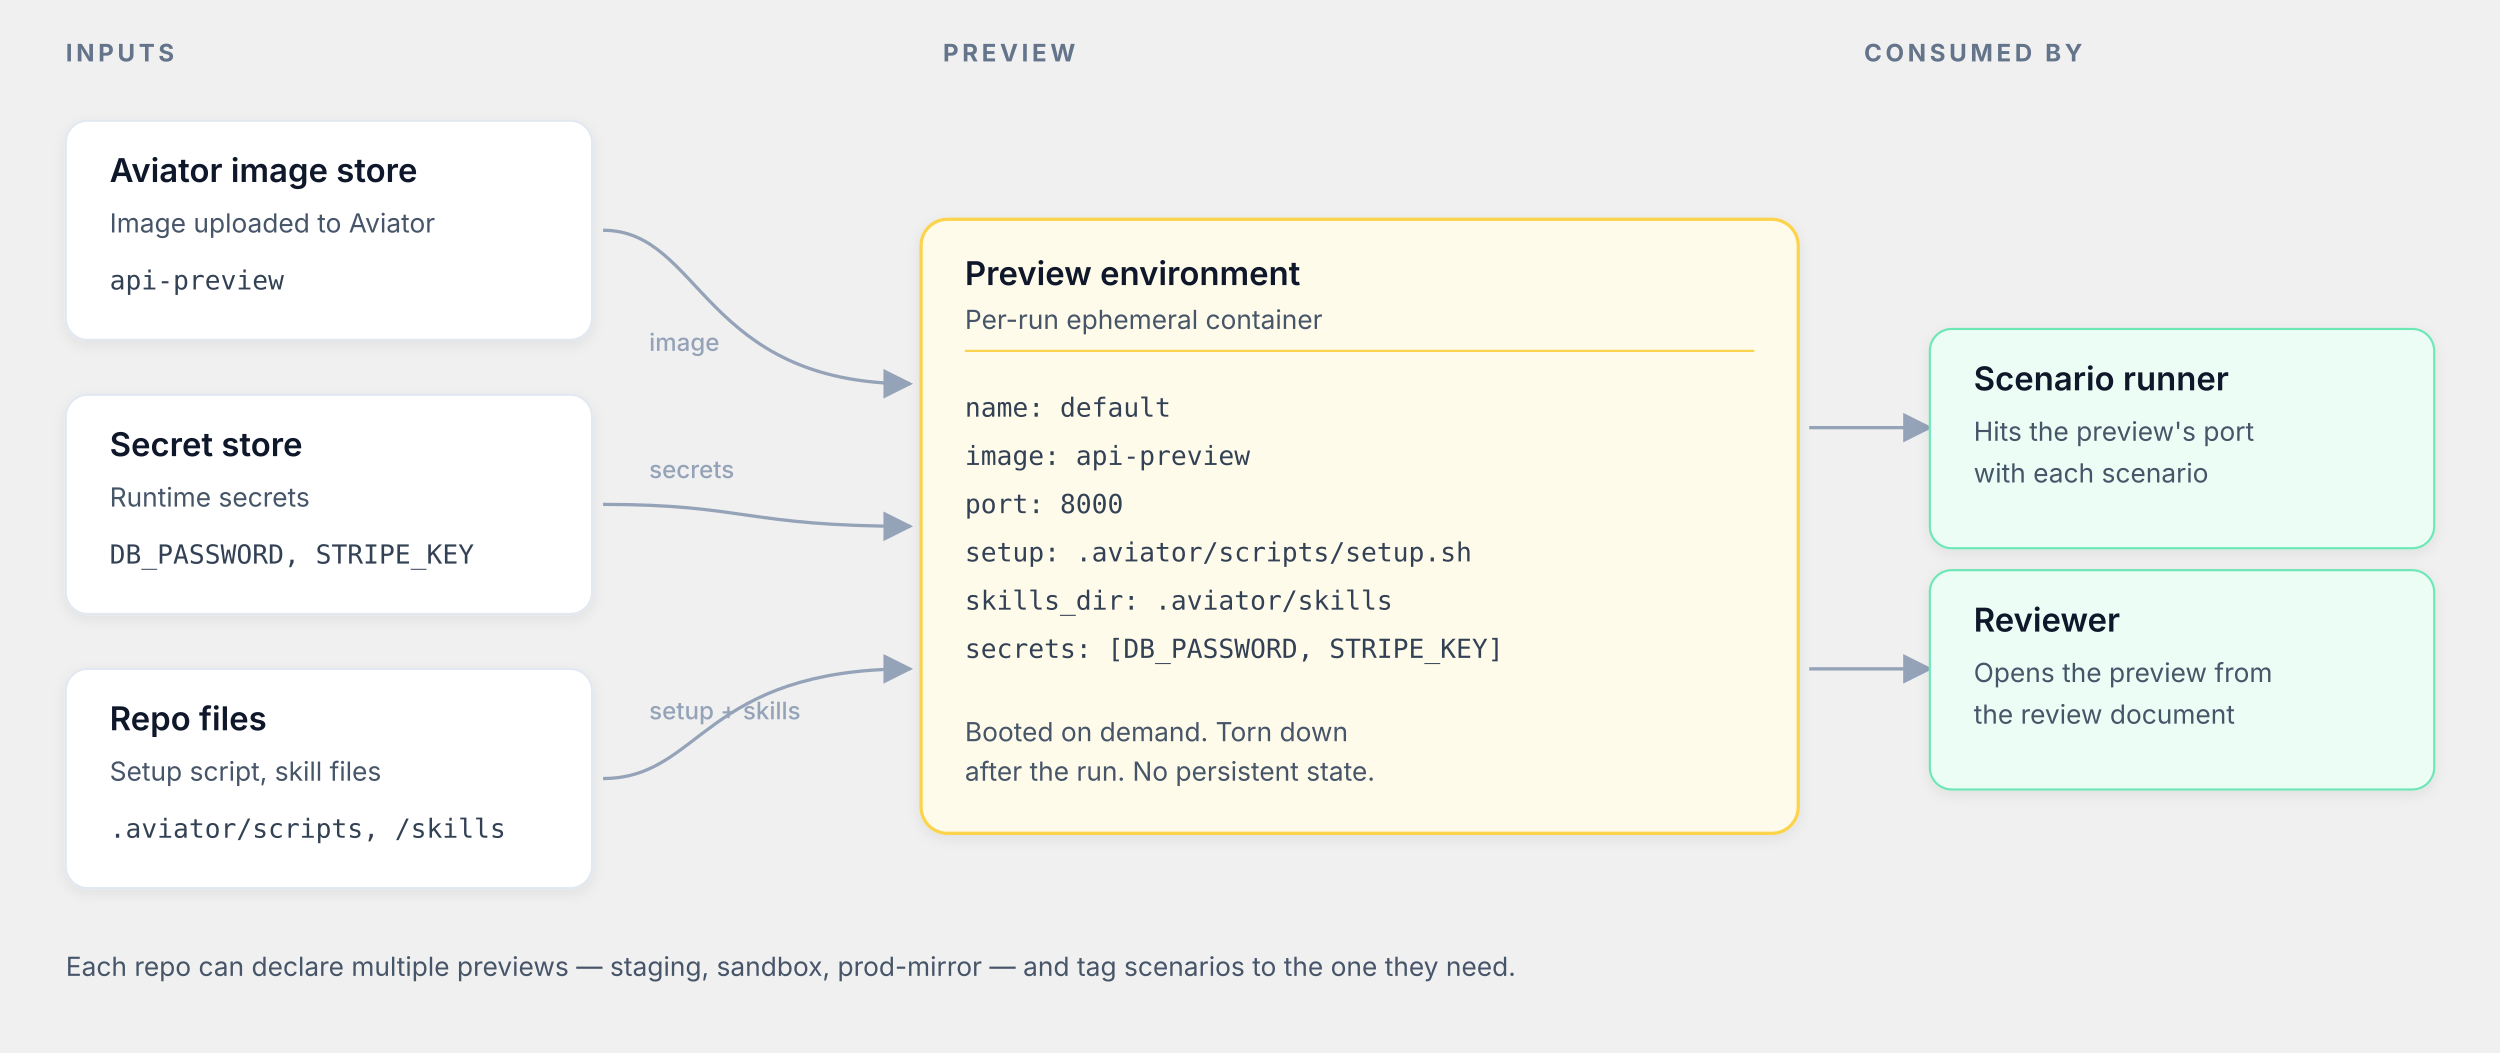
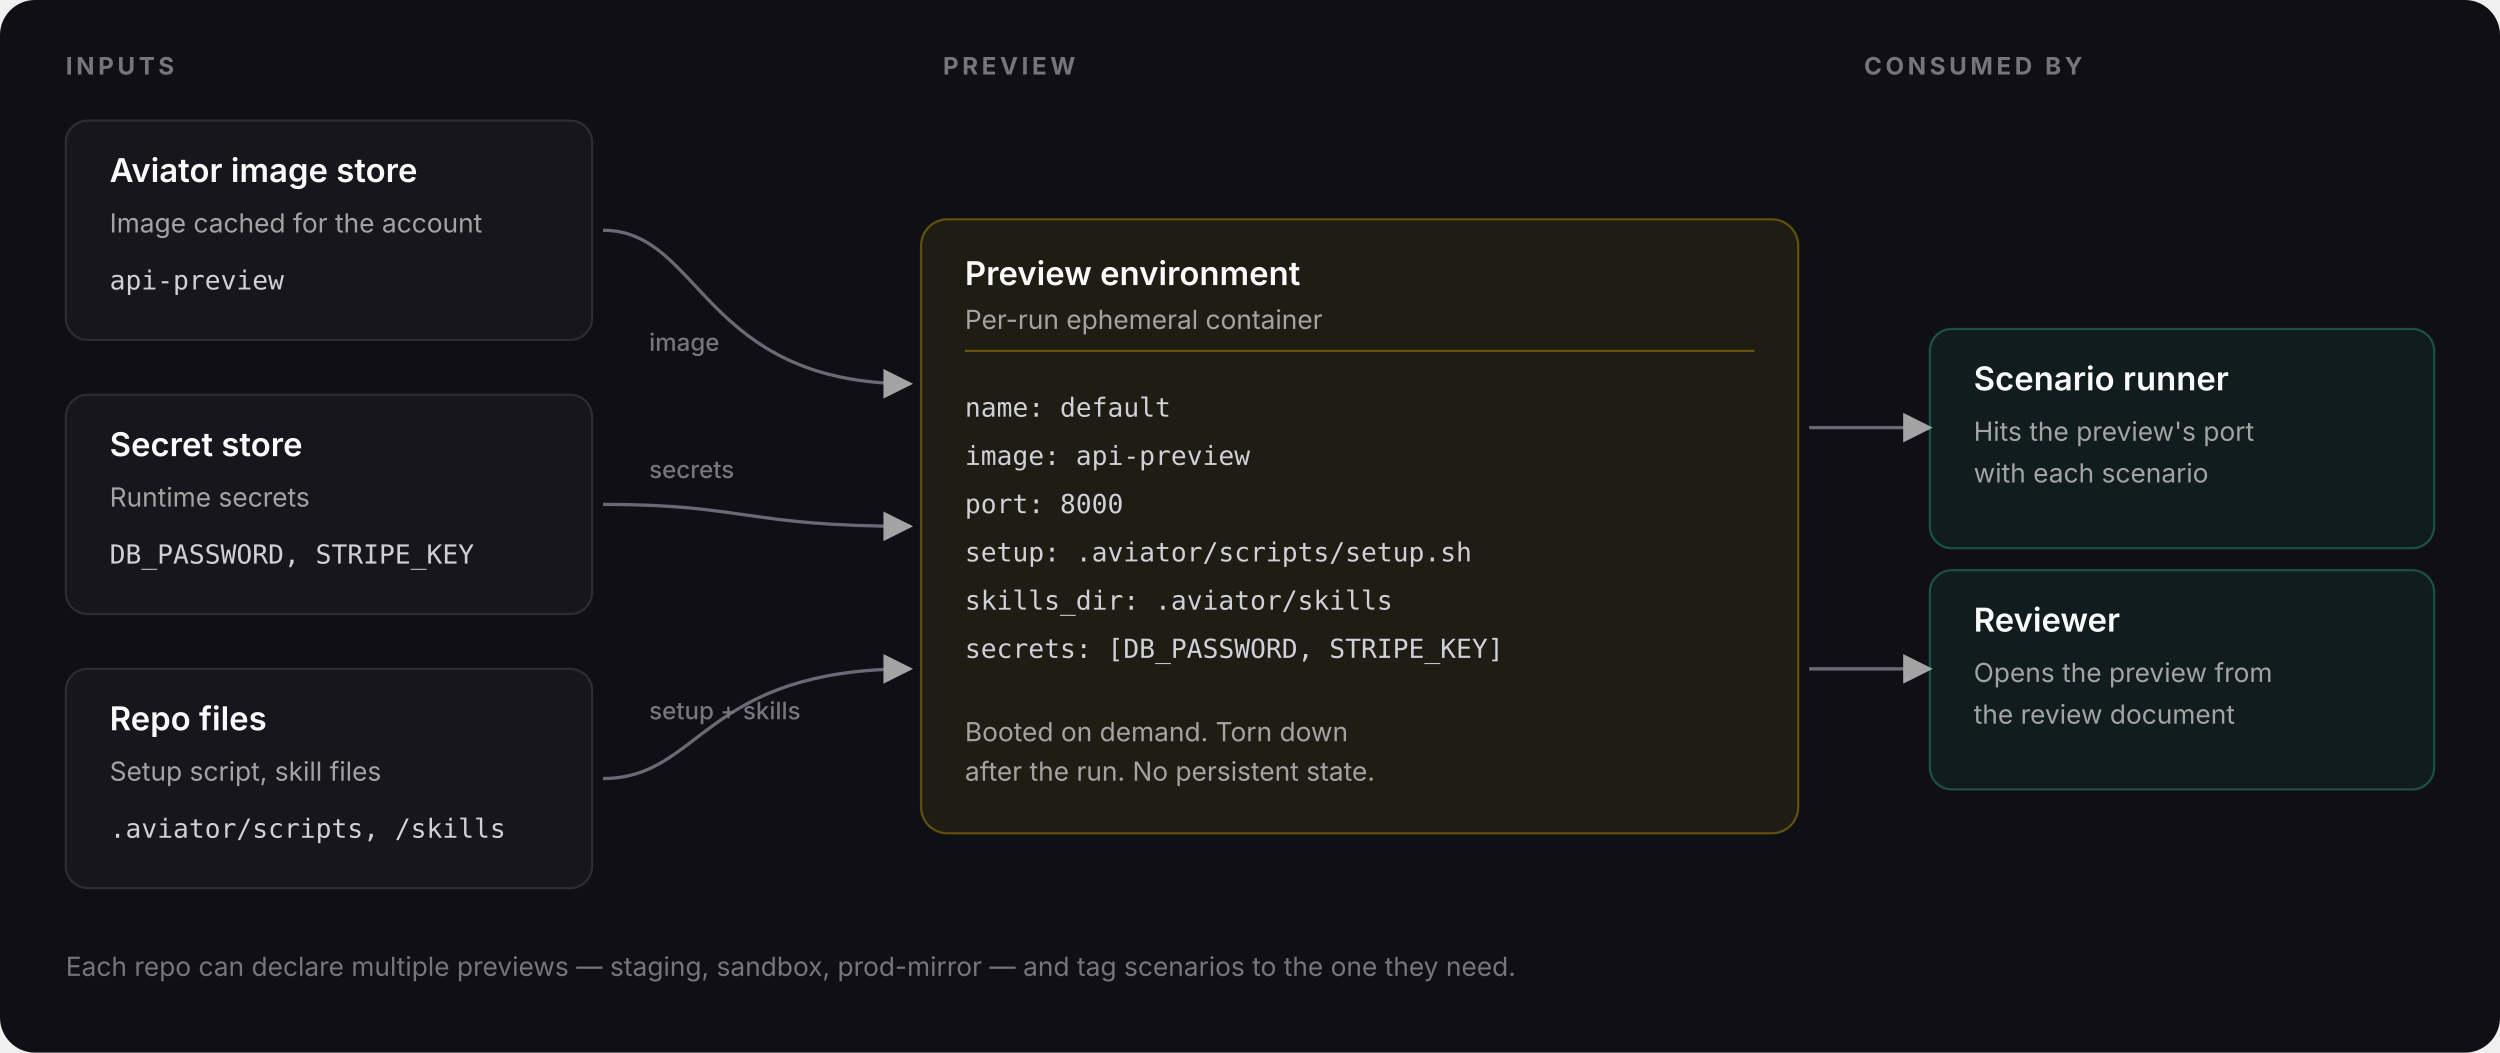
<svg xmlns="http://www.w3.org/2000/svg" viewBox="0 0 1140 480" role="img" aria-labelledby="title desc">
  <defs>
-     <filter id="card-shadow" x="-10%" y="-10%" width="120%" height="130%">
-       <feDropShadow dx="0" dy="2" stdDeviation="3" flood-opacity="0.07" />
-     </filter>
    <marker id="arrow" viewBox="0 0 10 10" refX="9" refY="5" markerWidth="9" markerHeight="9" orient="auto-start-reverse">
-       <path d="M 0 0 L 10 5 L 0 10 z" fill="#94a3b8" />
+       <path d="M 0 0 L 10 5 L 0 10 z" fill="#a3a3a3" />
    </marker>
    <style>
-       .head  { font: 700 11px -apple-system, "Segoe UI", system-ui, sans-serif; letter-spacing: 0.15em; fill: #64748b; }
-       .ttl   { font: 600 15px -apple-system, "Segoe UI", system-ui, sans-serif; fill: #0f172a; }
-       .sub   { font: 400 12px -apple-system, "Segoe UI", system-ui, sans-serif; fill: #475569; }
-       .mono  { font: 400 12px ui-monospace, SFMono-Regular, Menlo, monospace; fill: #334155; }
-       .tag   { font: 500 11px -apple-system, "Segoe UI", system-ui, sans-serif; fill: #94a3b8; }
-       .card  { fill: #ffffff; stroke: #e2e8f0; stroke-width: 1; }
-       .accent{ fill: #fffbeb; stroke: #fcd34d; stroke-width: 1.5; }
-       .em    { fill: #ecfdf5; stroke: #6ee7b7; stroke-width: 1; }
-       .rail  { stroke: #94a3b8; stroke-width: 1.5; fill: none; }
+       .surface { fill: #0f0f15; }
+       .card    { fill: #16161c; stroke: #2c2c35; stroke-width: 1; }
+       .head    { font: 700 11px -apple-system, "Segoe UI", system-ui, sans-serif; letter-spacing: 0.15em; fill: #75757f; }
+       .ttl     { font: 600 15px -apple-system, "Segoe UI", system-ui, sans-serif; fill: #fafafa; }
+       .sub     { font: 400 12px -apple-system, "Segoe UI", system-ui, sans-serif; fill: #a3a3a3; }
+       .mono    { font: 400 12px ui-monospace, SFMono-Regular, Menlo, monospace; fill: #d0d0d8; }
+       .tag     { font: 500 11px -apple-system, "Segoe UI", system-ui, sans-serif; fill: #75757f; }
+       .foot    { font: 400 12px -apple-system, "Segoe UI", system-ui, sans-serif; fill: #75757f; }
+       .rail    { stroke: #6a6a76; stroke-width: 1.5; fill: none; }
    </style>
  </defs>
-   <text class="head" x="30" y="28">INPUTS</text>
-   <text class="head" x="430" y="28">PREVIEW</text>
-   <text class="head" x="850" y="28">CONSUMED BY</text>
-   <g filter="url(#card-shadow)">
-     <rect class="card" x="30" y="55" width="240" height="100" rx="10" />
-   </g>
+   <rect class="surface" x="0" y="0" width="1140" height="480" rx="16" />
+   <text class="head" x="30" y="34">INPUTS</text>
+   <text class="head" x="430" y="34">PREVIEW</text>
+   <text class="head" x="850" y="34">CONSUMED BY</text>
+   <rect class="card" x="30" y="55" width="240" height="100" rx="10" />
  <text class="ttl" x="50" y="83">Aviator image store</text>
-   <text class="sub" x="50" y="106">Image uploaded to Aviator</text>
+   <text class="sub" x="50" y="106">Image cached for the account</text>
  <text class="mono" x="50" y="132">api-preview</text>
-   <g filter="url(#card-shadow)">
-     <rect class="card" x="30" y="180" width="240" height="100" rx="10" />
-   </g>
+   <rect class="card" x="30" y="180" width="240" height="100" rx="10" />
  <text class="ttl" x="50" y="208">Secret store</text>
  <text class="sub" x="50" y="231">Runtime secrets</text>
  <text class="mono" x="50" y="257">DB_PASSWORD, STRIPE_KEY</text>
-   <g filter="url(#card-shadow)">
-     <rect class="card" x="30" y="305" width="240" height="100" rx="10" />
-   </g>
+   <rect class="card" x="30" y="305" width="240" height="100" rx="10" />
  <text class="ttl" x="50" y="333">Repo files</text>
  <text class="sub" x="50" y="356">Setup script, skill files</text>
  <text class="mono" x="50" y="382">.aviator/scripts, /skills</text>
  <path class="rail" d="M 275 105 C 320 105, 320 175, 415 175" marker-end="url(#arrow)" />
  <path class="rail" d="M 275 230 C 340 230, 340 240, 415 240" marker-end="url(#arrow)" />
  <path class="rail" d="M 275 355 C 320 355, 320 305, 415 305" marker-end="url(#arrow)" />
  <text class="tag" x="296" y="160">image</text>
  <text class="tag" x="296" y="218">secrets</text>
  <text class="tag" x="296" y="328">setup + skills</text>
-   <g filter="url(#card-shadow)">
-     <rect class="accent" x="420" y="100" width="400" height="280" rx="12" />
-   </g>
-   <text class="ttl" x="440" y="130" fill="#d97706">Preview environment</text>
+   <rect x="420" y="100" width="400" height="280" rx="12" fill="#ffd000" fill-opacity="0.07" stroke="#ffd000" stroke-opacity="0.32" stroke-width="1" />
+   <text class="ttl" x="440" y="130" fill="#ffd000">Preview environment</text>
  <text class="sub" x="440" y="150">Per-run ephemeral container</text>
-   <line x1="440" y1="160" x2="800" y2="160" stroke="#fcd34d" />
+   <line x1="440" y1="160" x2="800" y2="160" stroke="#ffd000" stroke-opacity="0.32" />
  <text class="mono" x="440" y="190">name:        default</text>
  <text class="mono" x="440" y="212">image:       api-preview</text>
  <text class="mono" x="440" y="234">port:        8000</text>
  <text class="mono" x="440" y="256">setup:       .aviator/scripts/setup.sh</text>
  <text class="mono" x="440" y="278">skills_dir:  .aviator/skills</text>
  <text class="mono" x="440" y="300">secrets:     [DB_PASSWORD, STRIPE_KEY]</text>
  <text class="sub" x="440" y="338">Booted on demand. Torn down</text>
  <text class="sub" x="440" y="356">after the run. No persistent state.</text>
  <path class="rail" d="M 825 195 C 850 195, 850 195, 880 195" marker-end="url(#arrow)" />
  <path class="rail" d="M 825 305 C 850 305, 850 305, 880 305" marker-end="url(#arrow)" />
-   <g filter="url(#card-shadow)">
-     <rect class="em" x="880" y="150" width="230" height="100" rx="10" />
-   </g>
+   <rect x="880" y="150" width="230" height="100" rx="10" fill="#34d399" fill-opacity="0.07" stroke="#34d399" stroke-opacity="0.32" stroke-width="1" />
  <text class="ttl" x="900" y="178">Scenario runner</text>
  <text class="sub" x="900" y="201">Hits the preview's port</text>
  <text class="sub" x="900" y="220">with each scenario</text>
-   <g filter="url(#card-shadow)">
-     <rect class="em" x="880" y="260" width="230" height="100" rx="10" />
-   </g>
+   <rect x="880" y="260" width="230" height="100" rx="10" fill="#34d399" fill-opacity="0.07" stroke="#34d399" stroke-opacity="0.32" stroke-width="1" />
  <text class="ttl" x="900" y="288">Reviewer</text>
  <text class="sub" x="900" y="311">Opens the preview from</text>
  <text class="sub" x="900" y="330">the review document</text>
-   <text class="sub" x="30" y="445" fill="#64748b">Each repo can declare multiple previews — staging, sandbox, prod-mirror — and tag scenarios to the one they need.</text>
+   <text class="foot" x="30" y="445">Each repo can declare multiple previews — staging, sandbox, prod-mirror — and tag scenarios to the one they need.</text>
</svg>
